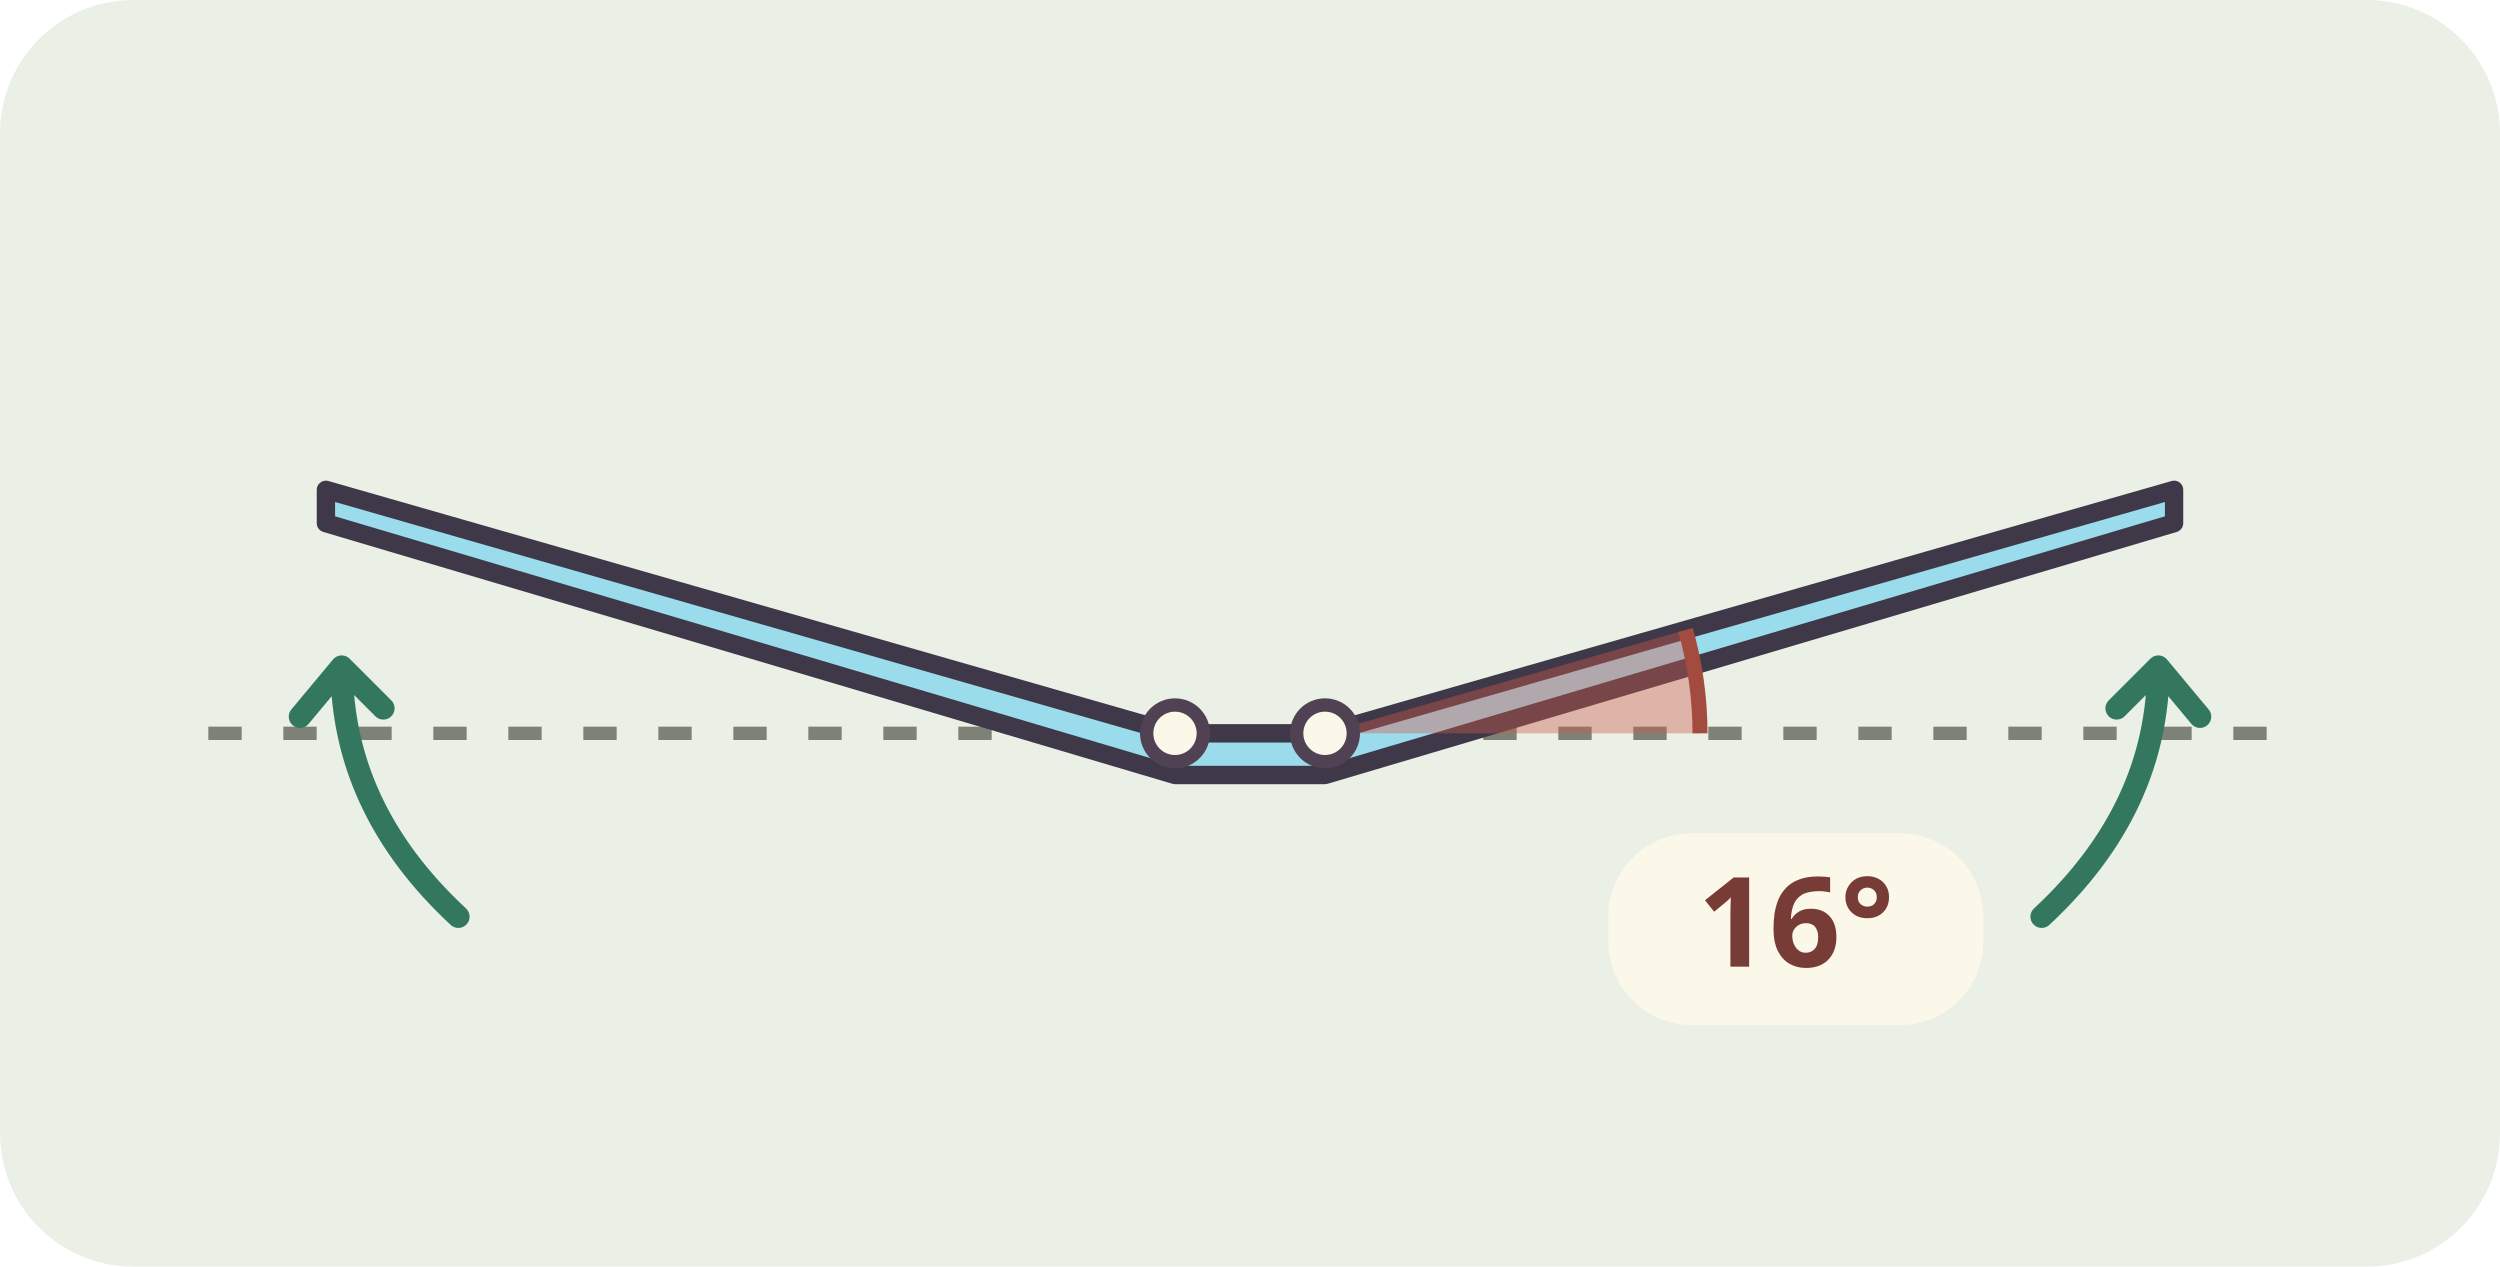
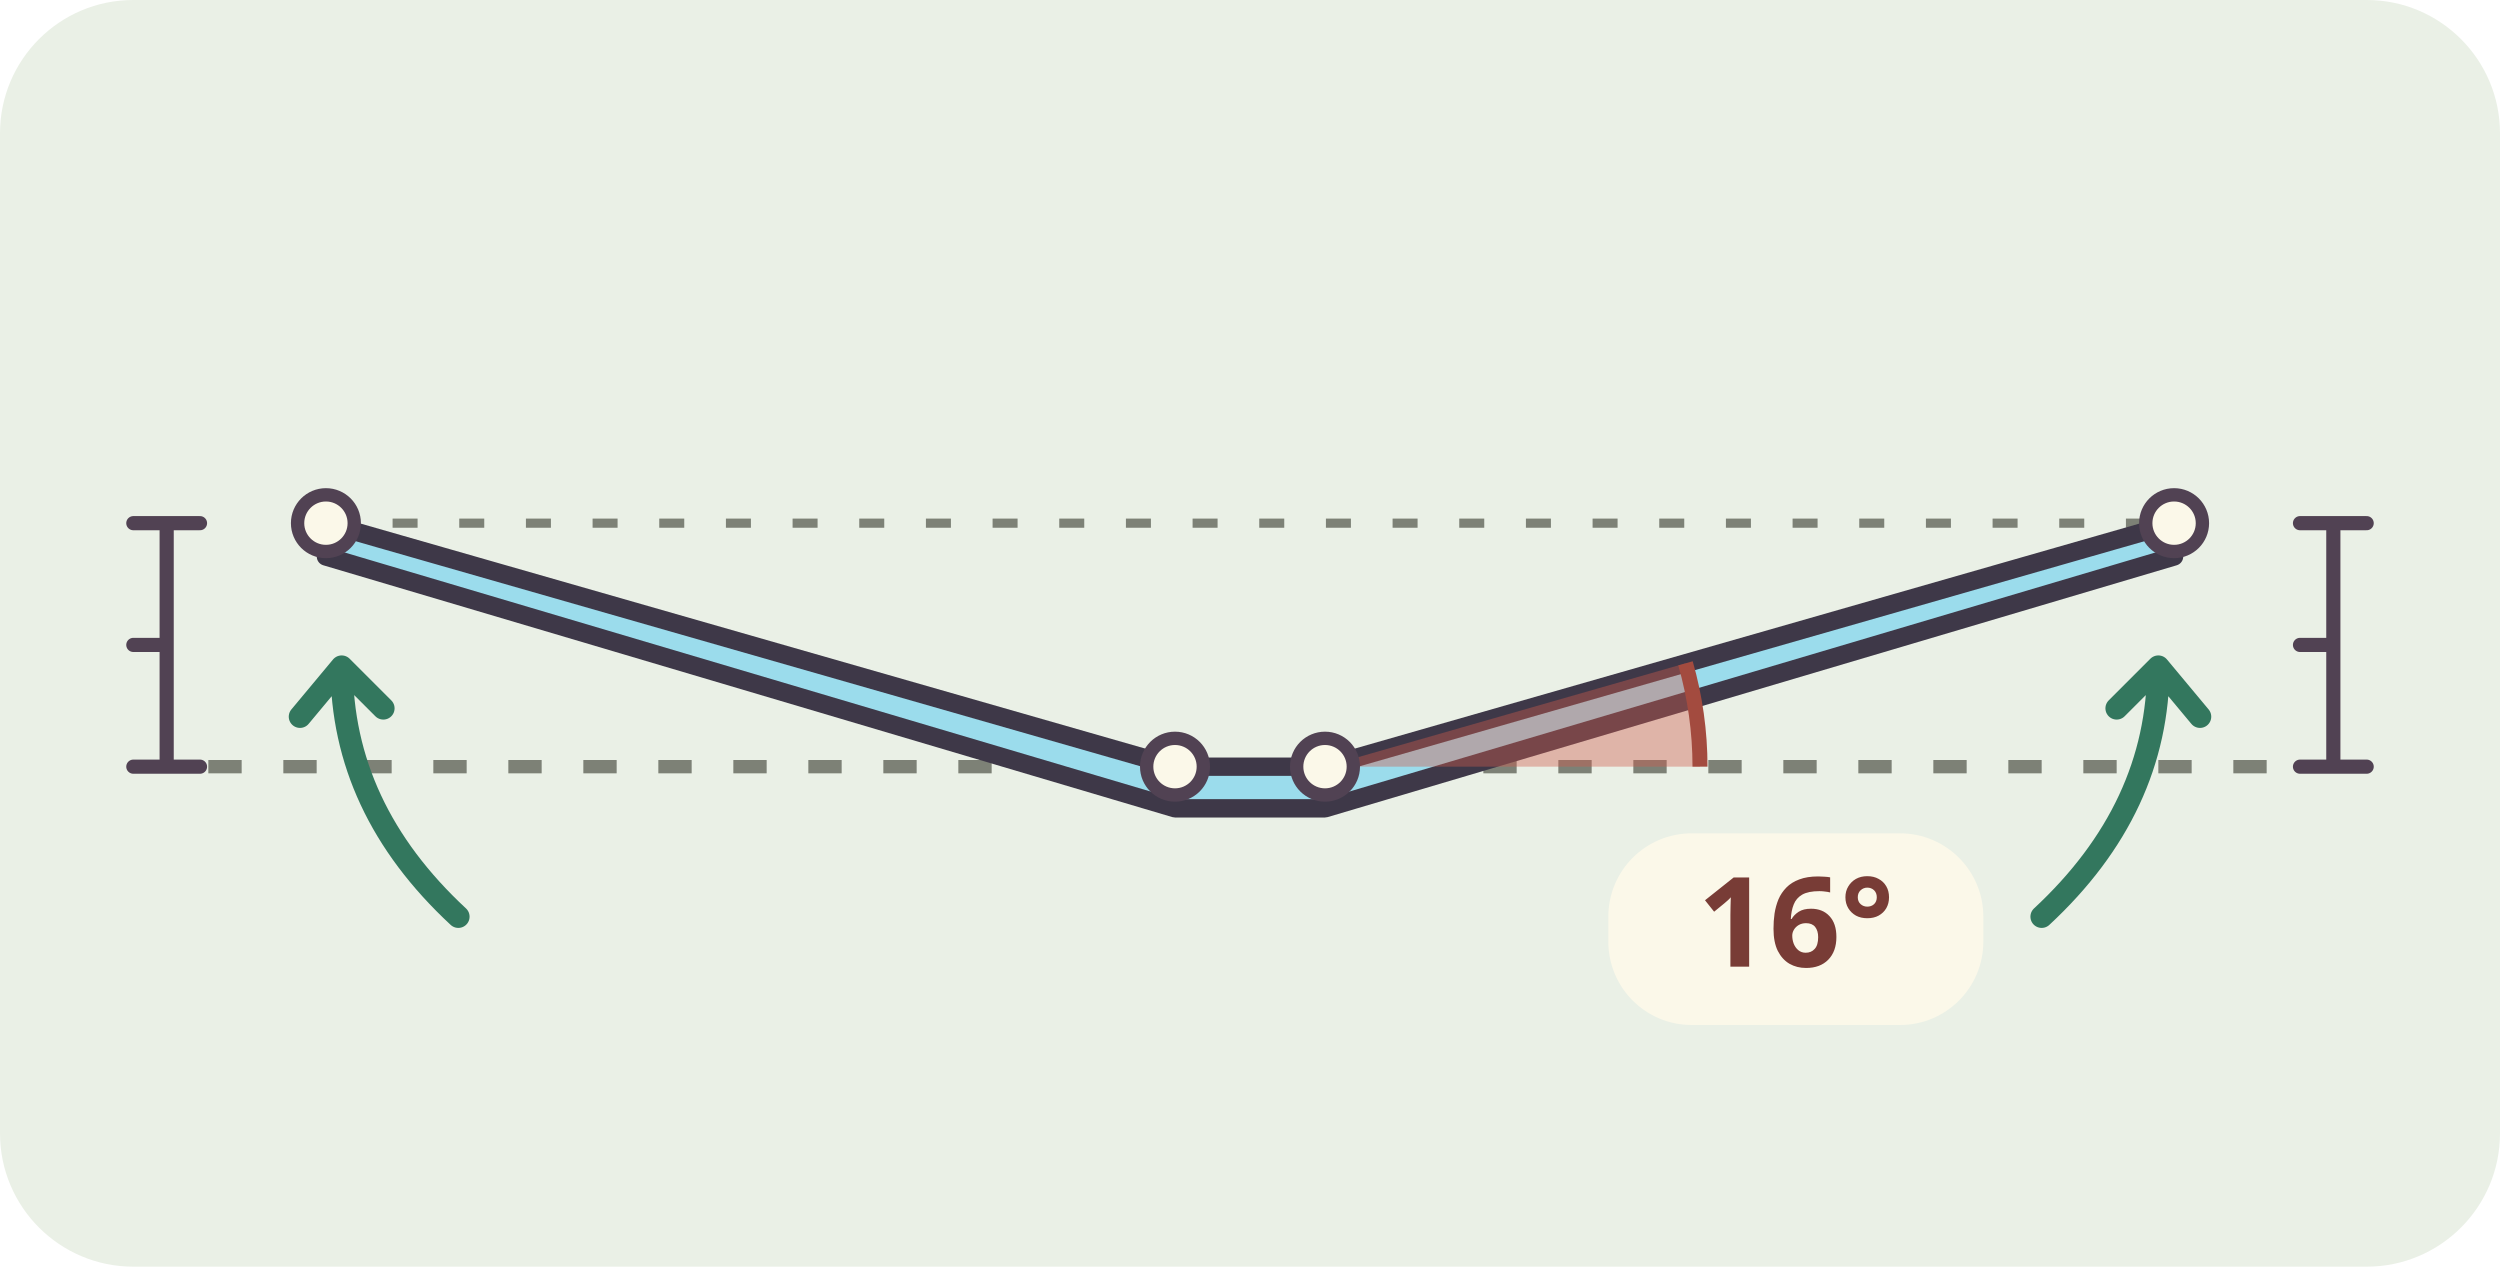
<svg xmlns="http://www.w3.org/2000/svg" viewBox="0 0 300 152" role="img" aria-labelledby="title">
  <rect width="300" height="152" rx="16" fill="#eaf0e6" />
-   <path d="M25 88h250" fill="none" stroke="#7d8176" stroke-width="1.6" stroke-dasharray="4 5" />
-   <path d="M39.11 58.78 L141 88 H159 L260.89 58.78 L260.89 62.78 L159 93 H141 L39.11 62.78z" fill="#9bdcec" stroke="#3e3848" stroke-width="2.2" stroke-linejoin="round" />
-   <path d="M159 88h45 A45 45 0 0 0 202.26 75.6z" fill="#d05b4b" fill-opacity=".4" />
-   <path d="M204 88 A45 45 0 0 0 202.26 75.6" fill="none" stroke="#a34b3f" stroke-width="1.8" />
+   <path d="M25 92h250" fill="none" stroke="#7d8176" stroke-width="1.6" stroke-dasharray="4 5" />
+   <path d="M39.11 62.78H260.89" fill="none" stroke="#7d8176" stroke-width="1.1" stroke-dasharray="3 5" />
+   <path d="M39.11 62.78 L141 92 H159 L260.89 62.78 L260.89 66.78 L159 97 H141 L39.11 66.78z" fill="#9bdcec" stroke="#3e3848" stroke-width="2.2" stroke-linejoin="round" />
+   <path d="M159 92h45 A45 45 0 0 0 202.26 79.6z" fill="#d05b4b" fill-opacity=".4" />
+   <path d="M204 92 A45 45 0 0 0 202.26 79.6" fill="none" stroke="#a34b3f" stroke-width="1.8" />
  <g fill="#fbf8e9" stroke="#514253" stroke-width="1.6">
-     <circle cx="141" cy="88" r="3.4" />
-     <circle cx="159" cy="88" r="3.4" />
+     <circle cx="39.11" cy="62.78" r="3.4" />
+     <circle cx="260.89" cy="62.78" r="3.4" />
+     <circle cx="141" cy="92" r="3.4" />
+     <circle cx="159" cy="92" r="3.4" />
  </g>
  <g fill="none" stroke="#33775e" stroke-width="2.7" stroke-linecap="round" stroke-linejoin="round">
    <path d="M55 110q-14-13-14-30m-5 6 5-6 5 5" />
    <path d="M245 110q14-13 14-30m5 6-5-6-5 5" />
  </g>
+   <g fill="none" stroke="#514253" stroke-width="1.7" stroke-linecap="round">
+     <path d="M20 92V62.78m-4 0h8m-8 29.22h8m-8 -14.61h4" />
+     <path d="M280 92V62.78m-4 0h8m-8 29.22h8m-8 -14.61h4" />
+   </g>
  <rect x="193" y="100" width="45" height="23" rx="10" fill="#fbf8e9" />
  <text x="215.5" y="116" font-weight="700" text-anchor="middle" font-family="system-ui, sans-serif" font-size="15" fill="#783c36">16°</text>
</svg>
